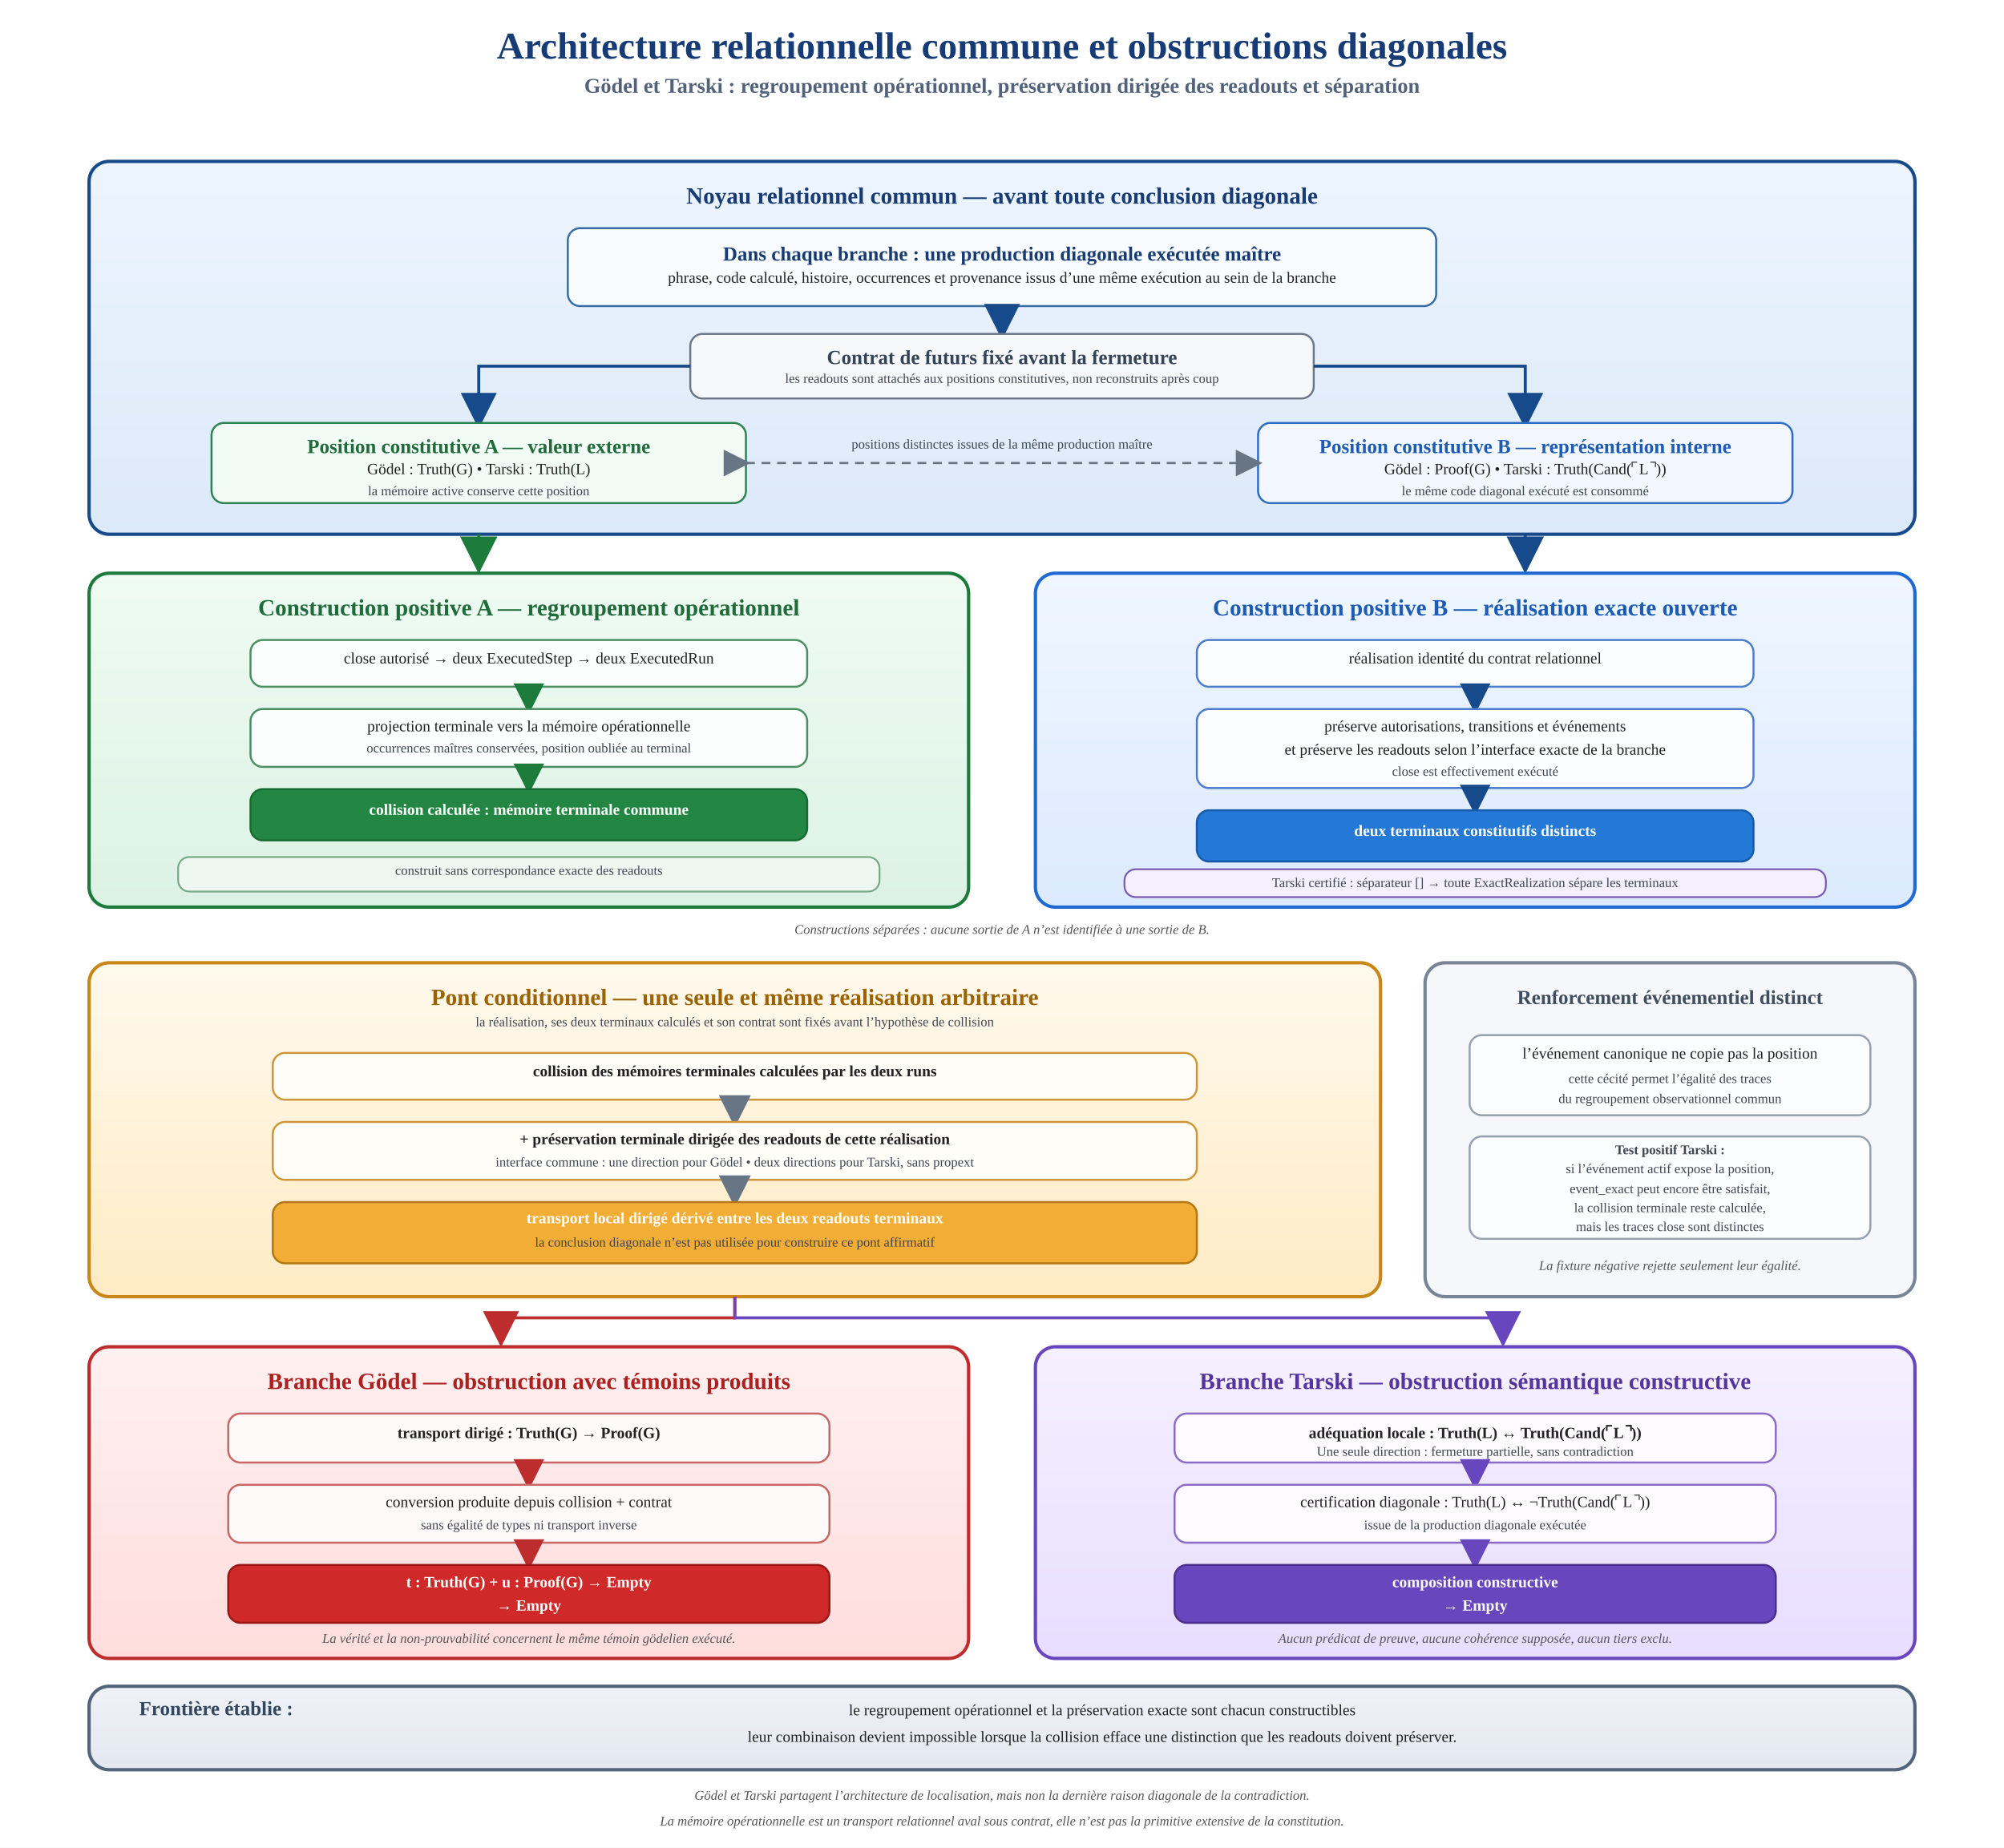
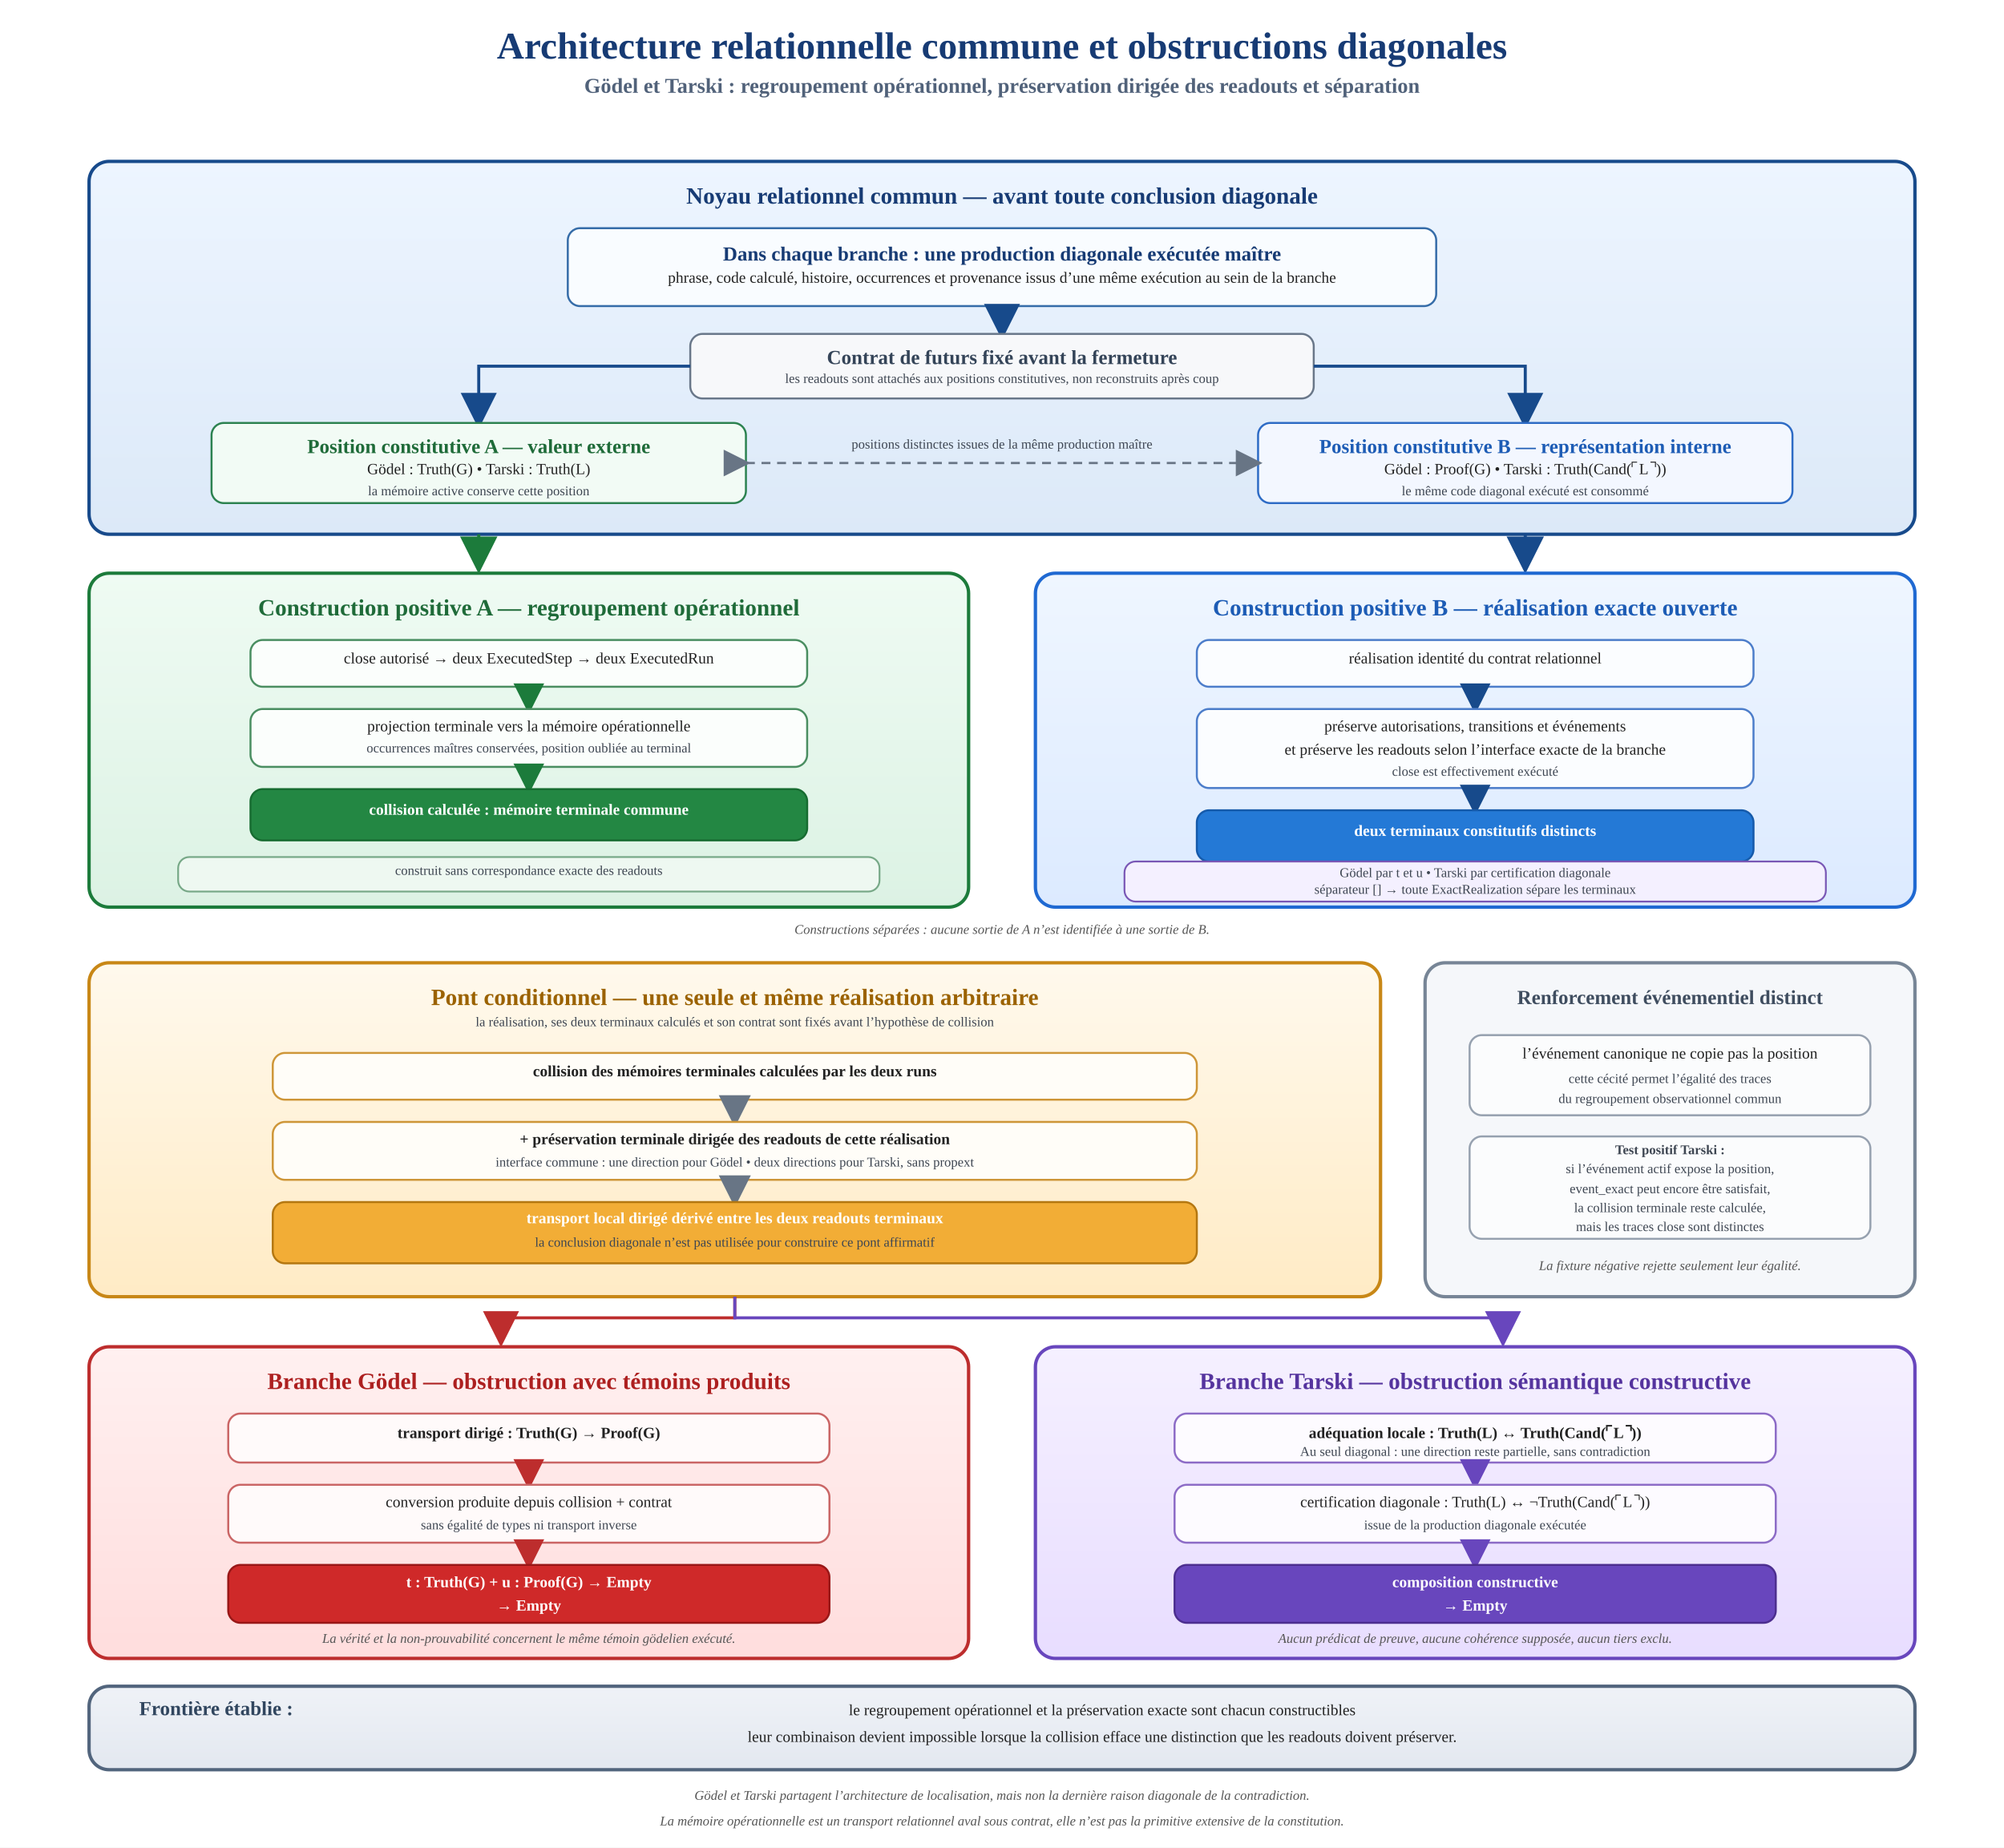
<svg xmlns="http://www.w3.org/2000/svg" width="1800" height="1660" viewBox="0 0 1800 1660" role="img" aria-labelledby="title desc">
  <defs>
    <style>
      .title { font-family: Georgia, 'Times New Roman', serif }
      .title { font-size: 34px }
      .title { font-weight: 700 }
      .title { fill: #173b74 }
      .subtitle { font-family: Georgia, 'Times New Roman', serif }
      .subtitle { font-size: 19px }
      .subtitle { font-weight: 600 }
      .subtitle { fill: #51627a }
      .section-title { font-family: Georgia, 'Times New Roman', serif }
      .section-title { font-size: 21px }
      .section-title { font-weight: 700 }
      .panel-title { font-family: Georgia, 'Times New Roman', serif }
      .panel-title { font-size: 18px }
      .panel-title { font-weight: 700 }
      .body { font-family: Georgia, 'Times New Roman', serif }
      .body { font-size: 14px }
      .body { fill: #222 }
      .body-center { font-family: Georgia, 'Times New Roman', serif }
      .body-center { font-size: 14px }
      .body-center { fill: #222 }
      .body-center { text-anchor: middle }
      .small { font-family: Georgia, 'Times New Roman', serif }
      .small { font-size: 12px }
      .small { fill: #3e4652 }
      .small-center { font-family: Georgia, 'Times New Roman', serif }
      .small-center { font-size: 12px }
      .small-center { fill: #3e4652 }
      .small-center { text-anchor: middle }
      .note { font-family: Georgia, 'Times New Roman', serif }
      .note { font-size: 12px }
      .note { fill: #555 }
      .note { font-style: italic }
      .note-center { font-family: Georgia, 'Times New Roman', serif }
      .note-center { font-size: 12px }
      .note-center { fill: #555 }
      .note-center { font-style: italic }
      .note-center { text-anchor: middle }
      .white-center { font-family: Georgia, 'Times New Roman', serif }
      .white-center { font-size: 14px }
      .white-center { font-weight: 700 }
      .white-center { fill: white }
      .white-center { text-anchor: middle }
      .outer { stroke-width: 3 }
      .outer { rx: 18 }
      .outer { ry: 18 }
      .inner { stroke-width: 1.8 }
      .inner { rx: 11 }
      .inner { ry: 11 }
      .callout { stroke-width: 1.6 }
      .callout { rx: 10 }
      .callout { ry: 10 }
      .center { text-anchor: middle }
      .center { dominant-baseline: middle }
    </style>
    <marker id="arrow-blue" markerWidth="12" markerHeight="12" refX="10" refY="6" orient="auto" markerUnits="strokeWidth">
      <path d="M0,0 L12,6 L0,12 z" fill="#174a8b" />
    </marker>
    <marker id="arrow-green" markerWidth="12" markerHeight="12" refX="10" refY="6" orient="auto" markerUnits="strokeWidth">
      <path d="M0,0 L12,6 L0,12 z" fill="#1c7b3b" />
    </marker>
    <marker id="arrow-red" markerWidth="12" markerHeight="12" refX="10" refY="6" orient="auto" markerUnits="strokeWidth">
      <path d="M0,0 L12,6 L0,12 z" fill="#bd2d2d" />
    </marker>
    <marker id="arrow-purple" markerWidth="12" markerHeight="12" refX="10" refY="6" orient="auto" markerUnits="strokeWidth">
      <path d="M0,0 L12,6 L0,12 z" fill="#6846bd" />
    </marker>
    <marker id="arrow-gray" markerWidth="12" markerHeight="12" refX="10" refY="6" orient="auto" markerUnits="strokeWidth">
      <path d="M0,0 L12,6 L0,12 z" fill="#687585" />
    </marker>
    <linearGradient id="gCommon" x1="0" y1="0" x2="0" y2="1">
      <stop offset="0%" stop-color="#edf5ff" />
      <stop offset="100%" stop-color="#dce9f8" />
    </linearGradient>
    <linearGradient id="gGreen" x1="0" y1="0" x2="0" y2="1">
      <stop offset="0%" stop-color="#effbf3" />
      <stop offset="100%" stop-color="#dcf2e4" />
    </linearGradient>
    <linearGradient id="gBlue" x1="0" y1="0" x2="0" y2="1">
      <stop offset="0%" stop-color="#eff6ff" />
      <stop offset="100%" stop-color="#dceaff" />
    </linearGradient>
    <linearGradient id="gBridge" x1="0" y1="0" x2="0" y2="1">
      <stop offset="0%" stop-color="#fff9ed" />
      <stop offset="100%" stop-color="#ffebc5" />
    </linearGradient>
    <linearGradient id="gGodel" x1="0" y1="0" x2="0" y2="1">
      <stop offset="0%" stop-color="#fff0f0" />
      <stop offset="100%" stop-color="#ffdddd" />
    </linearGradient>
    <linearGradient id="gTarski" x1="0" y1="0" x2="0" y2="1">
      <stop offset="0%" stop-color="#f5f0ff" />
      <stop offset="100%" stop-color="#e8ddff" />
    </linearGradient>
    <linearGradient id="gFooter" x1="0" y1="0" x2="0" y2="1">
      <stop offset="0%" stop-color="#eff2f7" />
      <stop offset="100%" stop-color="#e3e8f0" />
    </linearGradient>
  </defs>
  <rect x="0" y="0" width="1800" height="1660" fill="white" />
  <g id="en-tete">
    <text x="900" y="43" class="title center">Architecture relationnelle commune et obstructions diagonales</text>
    <text x="900" y="78" class="subtitle center">Gödel et Tarski : regroupement opérationnel, préservation dirigée des readouts et séparation</text>
  </g>
  <g id="noyau-relationnel-commun">
    <rect x="80" y="145" width="1640" height="335" fill="url(#gCommon)" stroke="#174a8b" class="outer" />
    <text x="900" y="177" class="section-title center" fill="#173b74">Noyau relationnel commun — avant toute conclusion diagonale</text>
    <rect x="510" y="205" width="780" height="70" fill="#f9fcff" stroke="#356ca8" class="inner" />
    <text x="900" y="229" class="panel-title center" fill="#173b74">Dans chaque branche : une production diagonale exécutée maître</text>
    <text x="900" y="254" class="body-center">phrase, code calculé, histoire, occurrences et provenance issus d’une même exécution au sein de la branche</text>
    <path d="M900 275 L900 300" stroke="#174a8b" stroke-width="2.7" fill="none" marker-end="url(#arrow-blue)" />
    <rect x="620" y="300" width="560" height="58" fill="#f7f8fa" stroke="#697789" class="inner" />
    <text x="900" y="322" class="panel-title center" fill="#344458">Contrat de futurs fixé avant la fermeture</text>
    <text x="900" y="344" class="small-center">les readouts sont attachés aux positions constitutives, non reconstruits après coup</text>
    <path d="M620 329 L430 329 L430 380" stroke="#174a8b" stroke-width="2.7" fill="none" marker-end="url(#arrow-blue)" />
    <path d="M1180 329 L1370 329 L1370 380" stroke="#174a8b" stroke-width="2.7" fill="none" marker-end="url(#arrow-blue)" />
    <rect x="190" y="380" width="480" height="72" fill="#f2fbf5" stroke="#2c8250" class="inner" />
    <text x="430" y="402" class="panel-title center" fill="#1f6b39">Position constitutive A — valeur externe</text>
    <text x="430" y="426" class="body-center">Gödel : Truth(G)  •  Tarski : Truth(L)</text>
    <text x="430" y="445" class="small-center">la mémoire active conserve cette position</text>
    <rect x="1130" y="380" width="480" height="72" fill="#f3f7ff" stroke="#2d6bc5" class="inner" />
    <text x="1370" y="402" class="panel-title center" fill="#1d5cb5">Position constitutive B — représentation interne</text>
    <text x="1370" y="426" class="body-center">Gödel : Proof(G)  •  Tarski : Truth(Cand(⌜L⌝))</text>
    <text x="1370" y="445" class="small-center">le même code diagonal exécuté est consommé</text>
    <path d="M670 416 L1130 416" stroke="#687585" stroke-width="2" stroke-dasharray="8 6" fill="none" marker-start="url(#arrow-gray)" marker-end="url(#arrow-gray)" />
    <text x="900" y="403" class="small-center">positions distinctes issues de la même production maître</text>
  </g>
  <g id="constructions-positives">
    <path d="M430 480 L430 510" stroke="#1c7b3b" stroke-width="2.8" fill="none" marker-end="url(#arrow-green)" />
    <path d="M1370 480 L1370 510" stroke="#174a8b" stroke-width="2.8" fill="none" marker-end="url(#arrow-blue)" />
    <rect x="80" y="515" width="790" height="300" fill="url(#gGreen)" stroke="#1c7b3b" class="outer" />
    <text x="475" y="547" class="section-title center" fill="#1f6b39">Construction positive A — regroupement opérationnel</text>
    <rect x="225" y="575" width="500" height="42" fill="#fbfefc" stroke="#4a8e61" class="inner" />
    <text x="475" y="596" class="body-center">close autorisé → deux ExecutedStep → deux ExecutedRun</text>
    <path d="M475 617 L475 637" stroke="#1c7b3b" stroke-width="2.3" fill="none" marker-end="url(#arrow-green)" />
    <rect x="225" y="637" width="500" height="52" fill="#fbfefc" stroke="#4a8e61" class="inner" />
    <text x="475" y="657" class="body-center">projection terminale vers la mémoire opérationnelle</text>
    <text x="475" y="676" class="small-center">occurrences maîtres conservées, position oubliée au terminal</text>
    <path d="M475 689 L475 709" stroke="#1c7b3b" stroke-width="2.3" fill="none" marker-end="url(#arrow-green)" />
    <rect x="225" y="709" width="500" height="46" fill="#238743" stroke="#176c31" class="inner" />
    <text x="475" y="732" class="white-center">collision calculée : mémoire terminale commune</text>
    <rect x="160" y="770" width="630" height="31" fill="#eef8f1" stroke="#77a887" class="callout" />
    <text x="475" y="786" class="small-center">construit sans correspondance exacte des readouts</text>
    <rect x="930" y="515" width="790" height="300" fill="url(#gBlue)" stroke="#1f69d2" class="outer" />
    <text x="1325" y="547" class="section-title center" fill="#1d5cb5">Construction positive B — réalisation exacte ouverte</text>
    <rect x="1075" y="575" width="500" height="42" fill="#fbfdff" stroke="#4c7dca" class="inner" />
    <text x="1325" y="596" class="body-center">réalisation identité du contrat relationnel</text>
    <path d="M1325 617 L1325 637" stroke="#1f69d2" stroke-width="2.3" fill="none" marker-end="url(#arrow-blue)" />
    <rect x="1075" y="637" width="500" height="71" fill="#fbfdff" stroke="#4c7dca" class="inner" />
    <text x="1325" y="657" class="body-center">préserve autorisations, transitions et événements</text>
    <text x="1325" y="678" class="body-center">et préserve les readouts selon l’interface exacte de la branche</text>
    <text x="1325" y="697" class="small-center">close est effectivement exécuté</text>
    <path d="M1325 708 L1325 728" stroke="#1f69d2" stroke-width="2.3" fill="none" marker-end="url(#arrow-blue)" />
    <rect x="1075" y="728" width="500" height="46" fill="#2479d6" stroke="#155aaa" class="inner" />
    <text x="1325" y="751" class="white-center">deux terminaux constitutifs distincts</text>
-     <rect x="1010" y="781" width="630" height="25" fill="#f4f0ff" stroke="#7957b5" class="callout" />
-     <text x="1325" y="797" class="small-center">Tarski certifié : séparateur [] → toute ExactRealization sépare les terminaux</text>
+     <rect x="1010" y="774" width="630" height="36" fill="#f4f0ff" stroke="#7957b5" class="callout" />
+     <text x="1325" y="788" class="small-center">Gödel par t et u  •  Tarski par certification diagonale</text>
+     <text x="1325" y="803" class="small-center">séparateur [] → toute ExactRealization sépare les terminaux</text>
    <text x="900" y="839" class="note-center">Constructions séparées : aucune sortie de A n’est identifiée à une sortie de B.</text>
  </g>
  <g id="pont-operationnel-minimal">
    <rect x="80" y="865" width="1160" height="300" fill="url(#gBridge)" stroke="#c88716" class="outer" />
    <text x="660" y="897" class="section-title center" fill="#9b6200">Pont conditionnel — une seule et même réalisation arbitraire</text>
    <text x="660" y="922" class="small-center">la réalisation, ses deux terminaux calculés et son contrat sont fixés avant l’hypothèse de collision</text>
    <rect x="245" y="946" width="830" height="42" fill="#fffdf8" stroke="#ce9638" class="inner" />
    <text x="660" y="967" class="body-center" font-weight="700">collision des mémoires terminales calculées par les deux runs</text>
    <path d="M660 988 L660 1008" stroke="#a76b08" stroke-width="2.4" fill="none" marker-end="url(#arrow-gray)" />
    <rect x="245" y="1008" width="830" height="52" fill="#fffdf8" stroke="#ce9638" class="inner" />
    <text x="660" y="1028" class="body-center" font-weight="700">+ préservation terminale dirigée des readouts de cette réalisation</text>
    <text x="660" y="1048" class="small-center">interface commune : une direction pour Gödel  •  deux directions pour Tarski, sans propext</text>
    <path d="M660 1060 L660 1080" stroke="#a76b08" stroke-width="2.4" fill="none" marker-end="url(#arrow-gray)" />
    <rect x="245" y="1080" width="830" height="55" fill="#f2ad36" stroke="#b47710" class="inner" />
    <text x="660" y="1099" class="white-center">transport local dirigé dérivé entre les deux readouts terminaux</text>
    <text x="660" y="1120" class="small-center" fill="white">la conclusion diagonale n’est pas utilisée pour construire ce pont affirmatif</text>
    <rect x="1280" y="865" width="440" height="300" fill="#f5f7fa" stroke="#778596" class="outer" />
    <text x="1500" y="897" class="panel-title center" fill="#3f4d5f">Renforcement événementiel distinct</text>
    <rect x="1320" y="930" width="360" height="72" fill="#fbfcfd" stroke="#96a1af" class="inner" />
    <text x="1500" y="951" class="body-center">l’événement canonique ne copie pas la position</text>
    <text x="1500" y="973" class="small-center">cette cécité permet l’égalité des traces</text>
    <text x="1500" y="991" class="small-center">du regroupement observationnel commun</text>
    <rect x="1320" y="1021" width="360" height="92" fill="#fbfcfd" stroke="#96a1af" class="inner" />
    <text x="1500" y="1037" class="small-center" font-weight="700">Test positif Tarski :</text>
    <text x="1500" y="1054" class="small-center">si l’événement actif expose la position,</text>
    <text x="1500" y="1072" class="small-center">event_exact peut encore être satisfait,</text>
    <text x="1500" y="1089" class="small-center">la collision terminale reste calculée,</text>
    <text x="1500" y="1106" class="small-center">mais les traces close sont distinctes</text>
    <text x="1500" y="1141" class="note-center">La fixture négative rejette seulement leur égalité.</text>
  </g>
  <g id="deux-obstructions-diagonales">
    <path d="M660 1165 L660 1184 L450 1184 L450 1205" stroke="#bd2d2d" stroke-width="2.7" fill="none" marker-end="url(#arrow-red)" />
    <path d="M660 1165 L660 1184 L1350 1184 L1350 1205" stroke="#6846bd" stroke-width="2.7" fill="none" marker-end="url(#arrow-purple)" />
    <rect x="80" y="1210" width="790" height="280" fill="url(#gGodel)" stroke="#bd2d2d" class="outer" />
    <text x="475" y="1242" class="section-title center" fill="#ad2020">Branche Gödel — obstruction avec témoins produits</text>
    <rect x="205" y="1270" width="540" height="44" fill="#fffafa" stroke="#ca6565" class="inner" />
    <text x="475" y="1292" class="body-center" font-weight="700">transport dirigé : Truth(G) → Proof(G)</text>
    <path d="M475 1314 L475 1334" stroke="#bd2d2d" stroke-width="2.3" fill="none" marker-end="url(#arrow-red)" />
    <rect x="205" y="1334" width="540" height="52" fill="#fffafa" stroke="#ca6565" class="inner" />
    <text x="475" y="1354" class="body-center">conversion produite depuis collision + contrat</text>
    <text x="475" y="1374" class="small-center">sans égalité de types ni transport inverse</text>
    <path d="M475 1386 L475 1406" stroke="#bd2d2d" stroke-width="2.3" fill="none" marker-end="url(#arrow-red)" />
    <rect x="205" y="1406" width="540" height="52" fill="#cf2929" stroke="#991717" class="inner" />
    <text x="475" y="1426" class="white-center">t : Truth(G)  +  u : Proof(G) → Empty</text>
    <text x="475" y="1447" class="white-center">→ Empty</text>
    <text x="475" y="1476" class="note-center">La vérité et la non-prouvabilité concernent le même témoin gödelien exécuté.</text>
    <rect x="930" y="1210" width="790" height="280" fill="url(#gTarski)" stroke="#6846bd" class="outer" />
    <text x="1325" y="1242" class="section-title center" fill="#55349e">Branche Tarski — obstruction sémantique constructive</text>
    <rect x="1055" y="1270" width="540" height="44" fill="#fdfbff" stroke="#8c6bc6" class="inner" />
    <text x="1325" y="1292" class="body-center" font-weight="700">adéquation locale : Truth(L) ↔ Truth(Cand(⌜L⌝))</text>
-     <text x="1325" y="1308" class="small-center">Une seule direction : fermeture partielle, sans contradiction</text>
+     <text x="1325" y="1308" class="small-center">Au seul diagonal : une direction reste partielle, sans contradiction</text>
    <path d="M1325 1314 L1325 1334" stroke="#6846bd" stroke-width="2.3" fill="none" marker-end="url(#arrow-purple)" />
    <rect x="1055" y="1334" width="540" height="52" fill="#fdfbff" stroke="#8c6bc6" class="inner" />
    <text x="1325" y="1354" class="body-center">certification diagonale : Truth(L) ↔ ¬Truth(Cand(⌜L⌝))</text>
    <text x="1325" y="1374" class="small-center">issue de la production diagonale exécutée</text>
    <path d="M1325 1386 L1325 1406" stroke="#6846bd" stroke-width="2.3" fill="none" marker-end="url(#arrow-purple)" />
    <rect x="1055" y="1406" width="540" height="52" fill="#6846bd" stroke="#4c2e8f" class="inner" />
    <text x="1325" y="1426" class="white-center">composition constructive</text>
    <text x="1325" y="1447" class="white-center">→ Empty</text>
    <text x="1325" y="1476" class="note-center">Aucun prédicat de preuve, aucune cohérence supposée, aucun tiers exclu.</text>
  </g>
  <g id="frontiere-et-portee">
    <rect x="80" y="1515" width="1640" height="75" fill="url(#gFooter)" stroke="#52657d" class="outer" />
    <text x="125" y="1541" class="panel-title" fill="#31465f">Frontière établie :</text>
    <text x="990" y="1541" class="body-center">le regroupement opérationnel et la préservation exacte sont chacun constructibles</text>
    <text x="990" y="1565" class="body-center">leur combinaison devient impossible lorsque la collision efface une distinction que les readouts doivent préserver.</text>
    <text x="900" y="1617" class="note-center">Gödel et Tarski partagent l’architecture de localisation, mais non la dernière raison diagonale de la contradiction.</text>
    <text x="900" y="1640" class="note-center">La mémoire opérationnelle est un transport relationnel aval sous contrat, elle n’est pas la primitive extensive de la constitution.</text>
  </g>
</svg>
